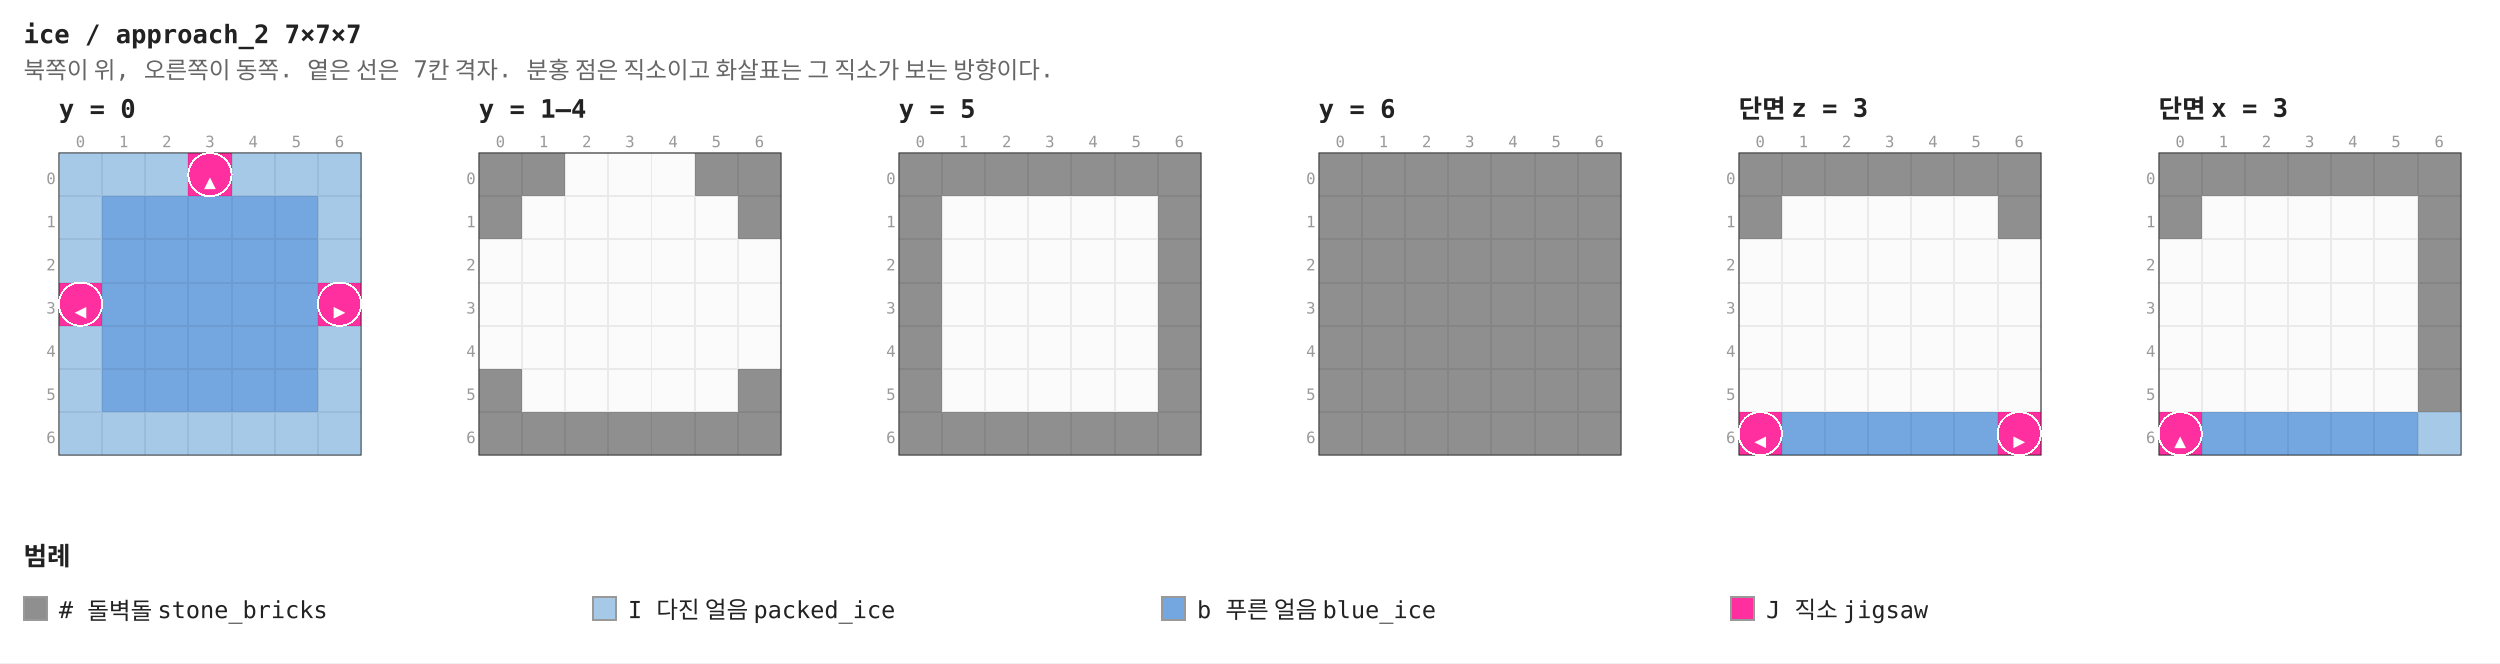
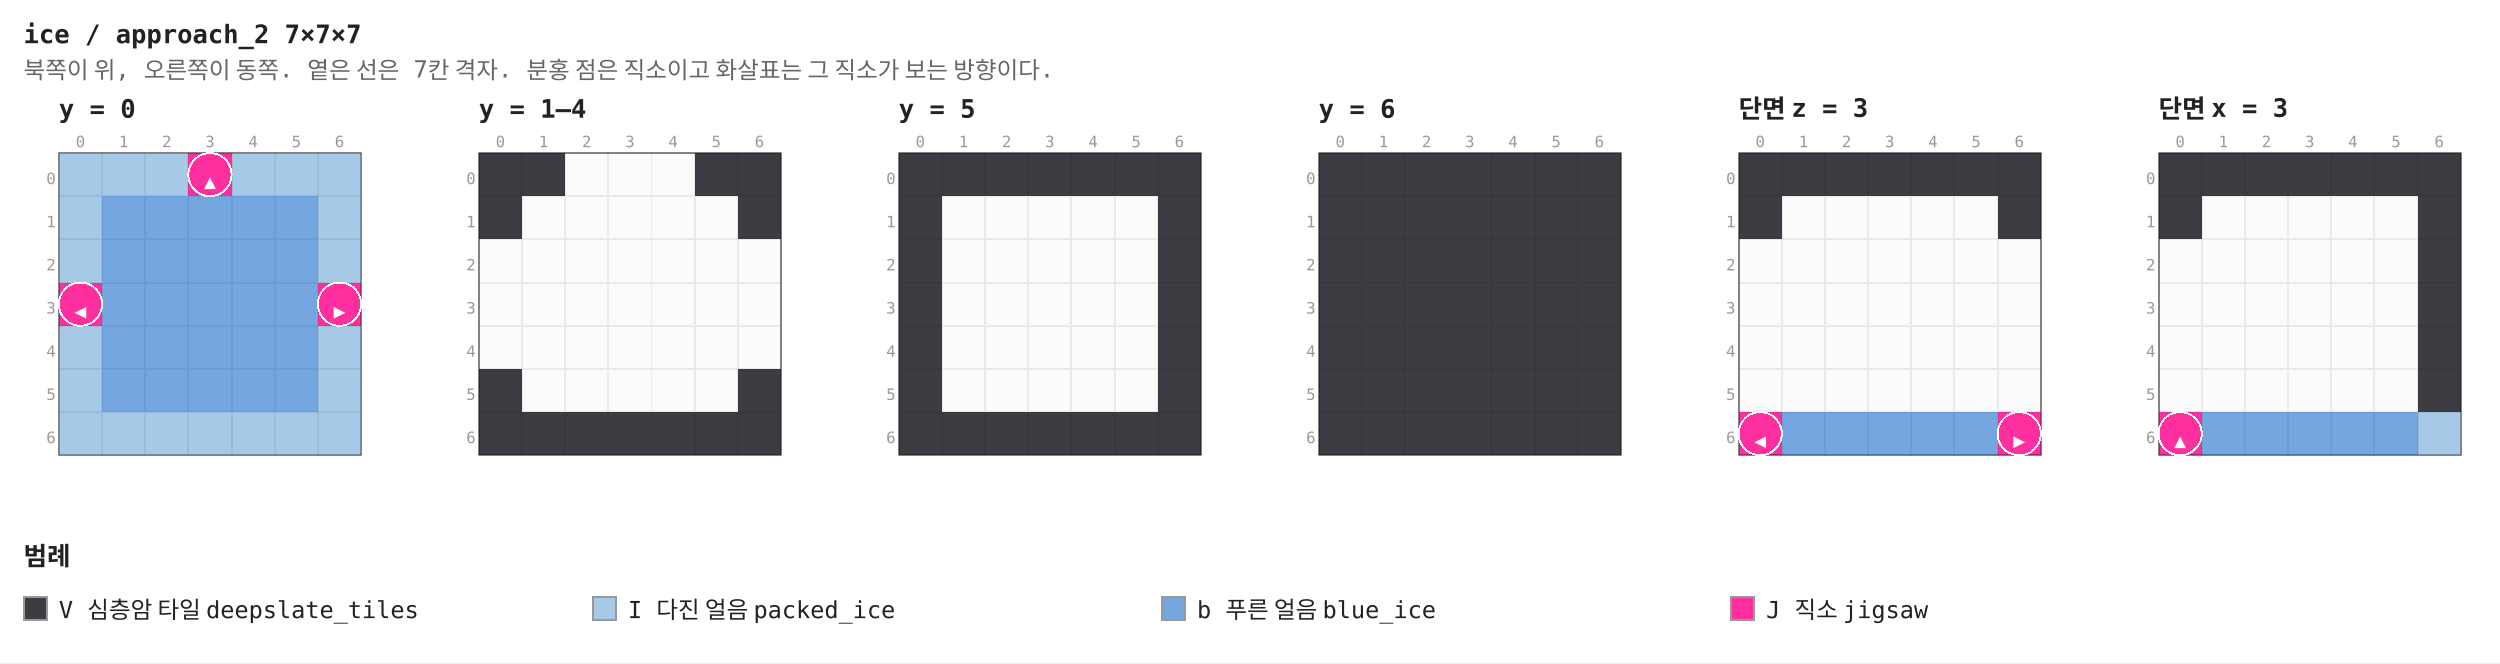
<svg xmlns="http://www.w3.org/2000/svg" width="1274" height="338" viewBox="0 0 1274 338" shape-rendering="crispEdges" font-family="Consolas,'Malgun Gothic','Noto Sans KR',monospace">
  <style>text{fill:#222;shape-rendering:auto}.cap{font-size:13px;font-weight:bold}.leg{font-size:12px}.sub{font-size:12px;fill:#666}.tick{font-size:8px;fill:#999;text-anchor:middle}.arrow{font-size:10px;fill:#fff;text-anchor:middle}.fine{stroke:#000;stroke-opacity:.07;stroke-width:1;fill:none}.grid{stroke:#000;stroke-opacity:.30;stroke-width:1}</style>
  <rect width="100%" height="100%" fill="#fff" />
  <text x="12" y="22" class="cap" font-size="16">ice / approach_2   7×7×7</text>
  <text x="12" y="40" class="sub">북쪽이 위, 오른쪽이 동쪽. 옅은 선은 7칸 격자. 분홍 점은 직소이고 화살표는 그 직소가 보는 방향이다.</text>
  <text x="30" y="60" class="cap">y = 0</text>
  <rect x="30" y="78" width="154" height="154" fill="#fbfbfb" stroke="#bbb" />
  <path transform="translate(30,78) scale(22)" fill="#a6c9e8" d="M0 0h3v1h-3zM4 0h3v1h-3zM0 1h1v1h-1zM6 1h1v1h-1zM0 2h1v1h-1zM6 2h1v1h-1zM0 4h1v1h-1zM6 4h1v1h-1zM0 5h1v1h-1zM6 5h1v1h-1zM0 6h7v1h-7z" />
  <path transform="translate(30,78) scale(22)" fill="#ff2fa0" d="M3 0h1v1h-1zM0 3h1v1h-1zM6 3h1v1h-1z" />
  <path transform="translate(30,78) scale(22)" fill="#74a7e0" d="M1 1h5v1h-5zM1 2h5v1h-5zM1 3h5v1h-5zM1 4h5v1h-5zM1 5h5v1h-5z" />
  <path class="fine" d="M52 78v154M74 78v154M96 78v154M118 78v154M140 78v154M162 78v154M30 100h154M30 122h154M30 144h154M30 166h154M30 188h154M30 210h154" />
  <line x1="30" y1="78" x2="30" y2="232" class="grid" />
  <line x1="184" y1="78" x2="184" y2="232" class="grid" />
  <line x1="30" y1="78" x2="184" y2="78" class="grid" />
  <line x1="30" y1="232" x2="184" y2="232" class="grid" />
  <text x="41.0" y="75" class="tick">0</text>
  <text x="63.0" y="75" class="tick">1</text>
  <text x="85.0" y="75" class="tick">2</text>
  <text x="107.0" y="75" class="tick">3</text>
  <text x="129.0" y="75" class="tick">4</text>
  <text x="151.0" y="75" class="tick">5</text>
  <text x="173.0" y="75" class="tick">6</text>
  <text x="26" y="93.8" class="tick" text-anchor="end">0</text>
  <text x="26" y="115.8" class="tick" text-anchor="end">1</text>
  <text x="26" y="137.8" class="tick" text-anchor="end">2</text>
  <text x="26" y="159.8" class="tick" text-anchor="end">3</text>
  <text x="26" y="181.8" class="tick" text-anchor="end">4</text>
  <text x="26" y="203.8" class="tick" text-anchor="end">5</text>
  <text x="26" y="225.8" class="tick" text-anchor="end">6</text>
  <circle cx="41.0" cy="155.0" r="11.0" fill="#ff2fa0" stroke="#fff" />
  <text x="41.0" y="162.0" class="arrow" font-size="19.8">◀</text>
  <circle cx="107.0" cy="89.0" r="11.0" fill="#ff2fa0" stroke="#fff" />
  <text x="107.0" y="96.0" class="arrow" font-size="19.8">▲</text>
  <circle cx="173.0" cy="155.0" r="11.0" fill="#ff2fa0" stroke="#fff" />
  <text x="173.0" y="162.0" class="arrow" font-size="19.8">▶</text>
  <text x="244" y="60" class="cap">y = 1–4</text>
  <rect x="244" y="78" width="154" height="154" fill="#fbfbfb" stroke="#bbb" />
-   <path transform="translate(244,78) scale(22)" fill="#8f8f8f" d="M0 0h2v1h-2zM5 0h2v1h-2zM0 1h1v1h-1zM6 1h1v1h-1zM0 5h1v1h-1zM6 5h1v1h-1zM0 6h7v1h-7z" />
+   <path transform="translate(244,78) scale(22)" fill="#3c3c42" d="M0 0h2v1h-2zM5 0h2v1h-2zM0 1h1v1h-1zM6 1h1v1h-1zM0 5h1v1h-1zM6 5h1v1h-1zM0 6h7v1h-7z" />
  <path class="fine" d="M266 78v154M288 78v154M310 78v154M332 78v154M354 78v154M376 78v154M244 100h154M244 122h154M244 144h154M244 166h154M244 188h154M244 210h154" />
  <line x1="244" y1="78" x2="244" y2="232" class="grid" />
  <line x1="398" y1="78" x2="398" y2="232" class="grid" />
  <line x1="244" y1="78" x2="398" y2="78" class="grid" />
  <line x1="244" y1="232" x2="398" y2="232" class="grid" />
  <text x="255.0" y="75" class="tick">0</text>
  <text x="277.0" y="75" class="tick">1</text>
  <text x="299.0" y="75" class="tick">2</text>
  <text x="321.0" y="75" class="tick">3</text>
  <text x="343.0" y="75" class="tick">4</text>
  <text x="365.0" y="75" class="tick">5</text>
  <text x="387.0" y="75" class="tick">6</text>
  <text x="240" y="93.8" class="tick" text-anchor="end">0</text>
  <text x="240" y="115.8" class="tick" text-anchor="end">1</text>
  <text x="240" y="137.8" class="tick" text-anchor="end">2</text>
  <text x="240" y="159.8" class="tick" text-anchor="end">3</text>
  <text x="240" y="181.8" class="tick" text-anchor="end">4</text>
  <text x="240" y="203.8" class="tick" text-anchor="end">5</text>
  <text x="240" y="225.8" class="tick" text-anchor="end">6</text>
  <text x="458" y="60" class="cap">y = 5</text>
  <rect x="458" y="78" width="154" height="154" fill="#fbfbfb" stroke="#bbb" />
-   <path transform="translate(458,78) scale(22)" fill="#8f8f8f" d="M0 0h7v1h-7zM0 1h1v1h-1zM6 1h1v1h-1zM0 2h1v1h-1zM6 2h1v1h-1zM0 3h1v1h-1zM6 3h1v1h-1zM0 4h1v1h-1zM6 4h1v1h-1zM0 5h1v1h-1zM6 5h1v1h-1zM0 6h7v1h-7z" />
+   <path transform="translate(458,78) scale(22)" fill="#3c3c42" d="M0 0h7v1h-7zM0 1h1v1h-1zM6 1h1v1h-1zM0 2h1v1h-1zM6 2h1v1h-1zM0 3h1v1h-1zM6 3h1v1h-1zM0 4h1v1h-1zM6 4h1v1h-1zM0 5h1v1h-1zM6 5h1v1h-1zM0 6h7v1h-7z" />
  <path class="fine" d="M480 78v154M502 78v154M524 78v154M546 78v154M568 78v154M590 78v154M458 100h154M458 122h154M458 144h154M458 166h154M458 188h154M458 210h154" />
  <line x1="458" y1="78" x2="458" y2="232" class="grid" />
  <line x1="612" y1="78" x2="612" y2="232" class="grid" />
  <line x1="458" y1="78" x2="612" y2="78" class="grid" />
  <line x1="458" y1="232" x2="612" y2="232" class="grid" />
  <text x="469.0" y="75" class="tick">0</text>
  <text x="491.0" y="75" class="tick">1</text>
  <text x="513.0" y="75" class="tick">2</text>
  <text x="535.0" y="75" class="tick">3</text>
  <text x="557.0" y="75" class="tick">4</text>
  <text x="579.0" y="75" class="tick">5</text>
  <text x="601.0" y="75" class="tick">6</text>
  <text x="454" y="93.8" class="tick" text-anchor="end">0</text>
  <text x="454" y="115.8" class="tick" text-anchor="end">1</text>
  <text x="454" y="137.8" class="tick" text-anchor="end">2</text>
  <text x="454" y="159.8" class="tick" text-anchor="end">3</text>
  <text x="454" y="181.8" class="tick" text-anchor="end">4</text>
  <text x="454" y="203.8" class="tick" text-anchor="end">5</text>
  <text x="454" y="225.8" class="tick" text-anchor="end">6</text>
  <text x="672" y="60" class="cap">y = 6</text>
  <rect x="672" y="78" width="154" height="154" fill="#fbfbfb" stroke="#bbb" />
-   <path transform="translate(672,78) scale(22)" fill="#8f8f8f" d="M0 0h7v1h-7zM0 1h7v1h-7zM0 2h7v1h-7zM0 3h7v1h-7zM0 4h7v1h-7zM0 5h7v1h-7zM0 6h7v1h-7z" />
+   <path transform="translate(672,78) scale(22)" fill="#3c3c42" d="M0 0h7v1h-7zM0 1h7v1h-7zM0 2h7v1h-7zM0 3h7v1h-7zM0 4h7v1h-7zM0 5h7v1h-7zM0 6h7v1h-7z" />
  <path class="fine" d="M694 78v154M716 78v154M738 78v154M760 78v154M782 78v154M804 78v154M672 100h154M672 122h154M672 144h154M672 166h154M672 188h154M672 210h154" />
  <line x1="672" y1="78" x2="672" y2="232" class="grid" />
  <line x1="826" y1="78" x2="826" y2="232" class="grid" />
  <line x1="672" y1="78" x2="826" y2="78" class="grid" />
  <line x1="672" y1="232" x2="826" y2="232" class="grid" />
  <text x="683.0" y="75" class="tick">0</text>
  <text x="705.0" y="75" class="tick">1</text>
  <text x="727.0" y="75" class="tick">2</text>
  <text x="749.0" y="75" class="tick">3</text>
  <text x="771.0" y="75" class="tick">4</text>
  <text x="793.0" y="75" class="tick">5</text>
  <text x="815.0" y="75" class="tick">6</text>
  <text x="668" y="93.8" class="tick" text-anchor="end">0</text>
  <text x="668" y="115.8" class="tick" text-anchor="end">1</text>
  <text x="668" y="137.8" class="tick" text-anchor="end">2</text>
  <text x="668" y="159.8" class="tick" text-anchor="end">3</text>
  <text x="668" y="181.8" class="tick" text-anchor="end">4</text>
  <text x="668" y="203.8" class="tick" text-anchor="end">5</text>
  <text x="668" y="225.8" class="tick" text-anchor="end">6</text>
  <text x="886" y="60" class="cap">단면 z = 3</text>
  <rect x="886" y="78" width="154" height="154" fill="#fbfbfb" stroke="#bbb" />
-   <path transform="translate(886,78) scale(22)" fill="#8f8f8f" d="M0 0h7v1h-7zM0 1h1v1h-1zM6 1h1v1h-1z" />
+   <path transform="translate(886,78) scale(22)" fill="#3c3c42" d="M0 0h7v1h-7zM0 1h1v1h-1zM6 1h1v1h-1z" />
  <path transform="translate(886,78) scale(22)" fill="#ff2fa0" d="M0 6h1v1h-1zM6 6h1v1h-1z" />
  <path transform="translate(886,78) scale(22)" fill="#74a7e0" d="M1 6h5v1h-5z" />
  <path class="fine" d="M908 78v154M930 78v154M952 78v154M974 78v154M996 78v154M1018 78v154M886 100h154M886 122h154M886 144h154M886 166h154M886 188h154M886 210h154" />
  <line x1="886" y1="78" x2="886" y2="232" class="grid" />
  <line x1="1040" y1="78" x2="1040" y2="232" class="grid" />
  <line x1="886" y1="78" x2="1040" y2="78" class="grid" />
  <line x1="886" y1="232" x2="1040" y2="232" class="grid" />
  <text x="897.0" y="75" class="tick">0</text>
  <text x="919.0" y="75" class="tick">1</text>
  <text x="941.0" y="75" class="tick">2</text>
  <text x="963.0" y="75" class="tick">3</text>
  <text x="985.0" y="75" class="tick">4</text>
  <text x="1007.0" y="75" class="tick">5</text>
  <text x="1029.0" y="75" class="tick">6</text>
  <text x="882" y="93.8" class="tick" text-anchor="end">0</text>
  <text x="882" y="115.8" class="tick" text-anchor="end">1</text>
  <text x="882" y="137.8" class="tick" text-anchor="end">2</text>
  <text x="882" y="159.8" class="tick" text-anchor="end">3</text>
  <text x="882" y="181.8" class="tick" text-anchor="end">4</text>
  <text x="882" y="203.8" class="tick" text-anchor="end">5</text>
  <text x="882" y="225.8" class="tick" text-anchor="end">6</text>
  <circle cx="897.0" cy="221.0" r="11.0" fill="#ff2fa0" stroke="#fff" />
  <text x="897.0" y="228.0" class="arrow" font-size="19.8">◀</text>
  <circle cx="1029.0" cy="221.0" r="11.0" fill="#ff2fa0" stroke="#fff" />
  <text x="1029.0" y="228.0" class="arrow" font-size="19.8">▶</text>
  <text x="1100" y="60" class="cap">단면 x = 3</text>
  <rect x="1100" y="78" width="154" height="154" fill="#fbfbfb" stroke="#bbb" />
-   <path transform="translate(1100,78) scale(22)" fill="#8f8f8f" d="M0 0h7v1h-7zM0 1h1v1h-1zM6 1h1v1h-1zM6 2h1v1h-1zM6 3h1v1h-1zM6 4h1v1h-1zM6 5h1v1h-1z" />
+   <path transform="translate(1100,78) scale(22)" fill="#3c3c42" d="M0 0h7v1h-7zM0 1h1v1h-1zM6 1h1v1h-1zM6 2h1v1h-1zM6 3h1v1h-1zM6 4h1v1h-1zM6 5h1v1h-1z" />
  <path transform="translate(1100,78) scale(22)" fill="#ff2fa0" d="M0 6h1v1h-1z" />
  <path transform="translate(1100,78) scale(22)" fill="#74a7e0" d="M1 6h5v1h-5z" />
  <path transform="translate(1100,78) scale(22)" fill="#a6c9e8" d="M6 6h1v1h-1z" />
  <path class="fine" d="M1122 78v154M1144 78v154M1166 78v154M1188 78v154M1210 78v154M1232 78v154M1100 100h154M1100 122h154M1100 144h154M1100 166h154M1100 188h154M1100 210h154" />
  <line x1="1100" y1="78" x2="1100" y2="232" class="grid" />
  <line x1="1254" y1="78" x2="1254" y2="232" class="grid" />
  <line x1="1100" y1="78" x2="1254" y2="78" class="grid" />
  <line x1="1100" y1="232" x2="1254" y2="232" class="grid" />
  <text x="1111.0" y="75" class="tick">0</text>
  <text x="1133.0" y="75" class="tick">1</text>
  <text x="1155.0" y="75" class="tick">2</text>
  <text x="1177.0" y="75" class="tick">3</text>
  <text x="1199.0" y="75" class="tick">4</text>
  <text x="1221.0" y="75" class="tick">5</text>
  <text x="1243.0" y="75" class="tick">6</text>
  <text x="1096" y="93.8" class="tick" text-anchor="end">0</text>
  <text x="1096" y="115.8" class="tick" text-anchor="end">1</text>
  <text x="1096" y="137.8" class="tick" text-anchor="end">2</text>
  <text x="1096" y="159.8" class="tick" text-anchor="end">3</text>
  <text x="1096" y="181.8" class="tick" text-anchor="end">4</text>
  <text x="1096" y="203.8" class="tick" text-anchor="end">5</text>
  <text x="1096" y="225.8" class="tick" text-anchor="end">6</text>
  <circle cx="1111.0" cy="221.0" r="11.0" fill="#ff2fa0" stroke="#fff" />
  <text x="1111.0" y="228.0" class="arrow" font-size="19.8">▲</text>
  <text x="12" y="288" class="cap">범례</text>
-   <rect x="12" y="304" width="12" height="12" fill="#8f8f8f" stroke="#999" />
-   <text x="30" y="315" class="leg">#  돌벽돌  stone_bricks</text>
+   <rect x="12" y="304" width="12" height="12" fill="#3c3c42" stroke="#999" />
+   <text x="30" y="315" class="leg">V  심층암 타일  deepslate_tiles</text>
  <rect x="302" y="304" width="12" height="12" fill="#a6c9e8" stroke="#999" />
  <text x="320" y="315" class="leg">I  다진 얼음  packed_ice</text>
  <rect x="592" y="304" width="12" height="12" fill="#74a7e0" stroke="#999" />
  <text x="610" y="315" class="leg">b  푸른 얼음  blue_ice</text>
  <rect x="882" y="304" width="12" height="12" fill="#ff2fa0" stroke="#999" />
  <text x="900" y="315" class="leg">J  직소  jigsaw</text>
</svg>
